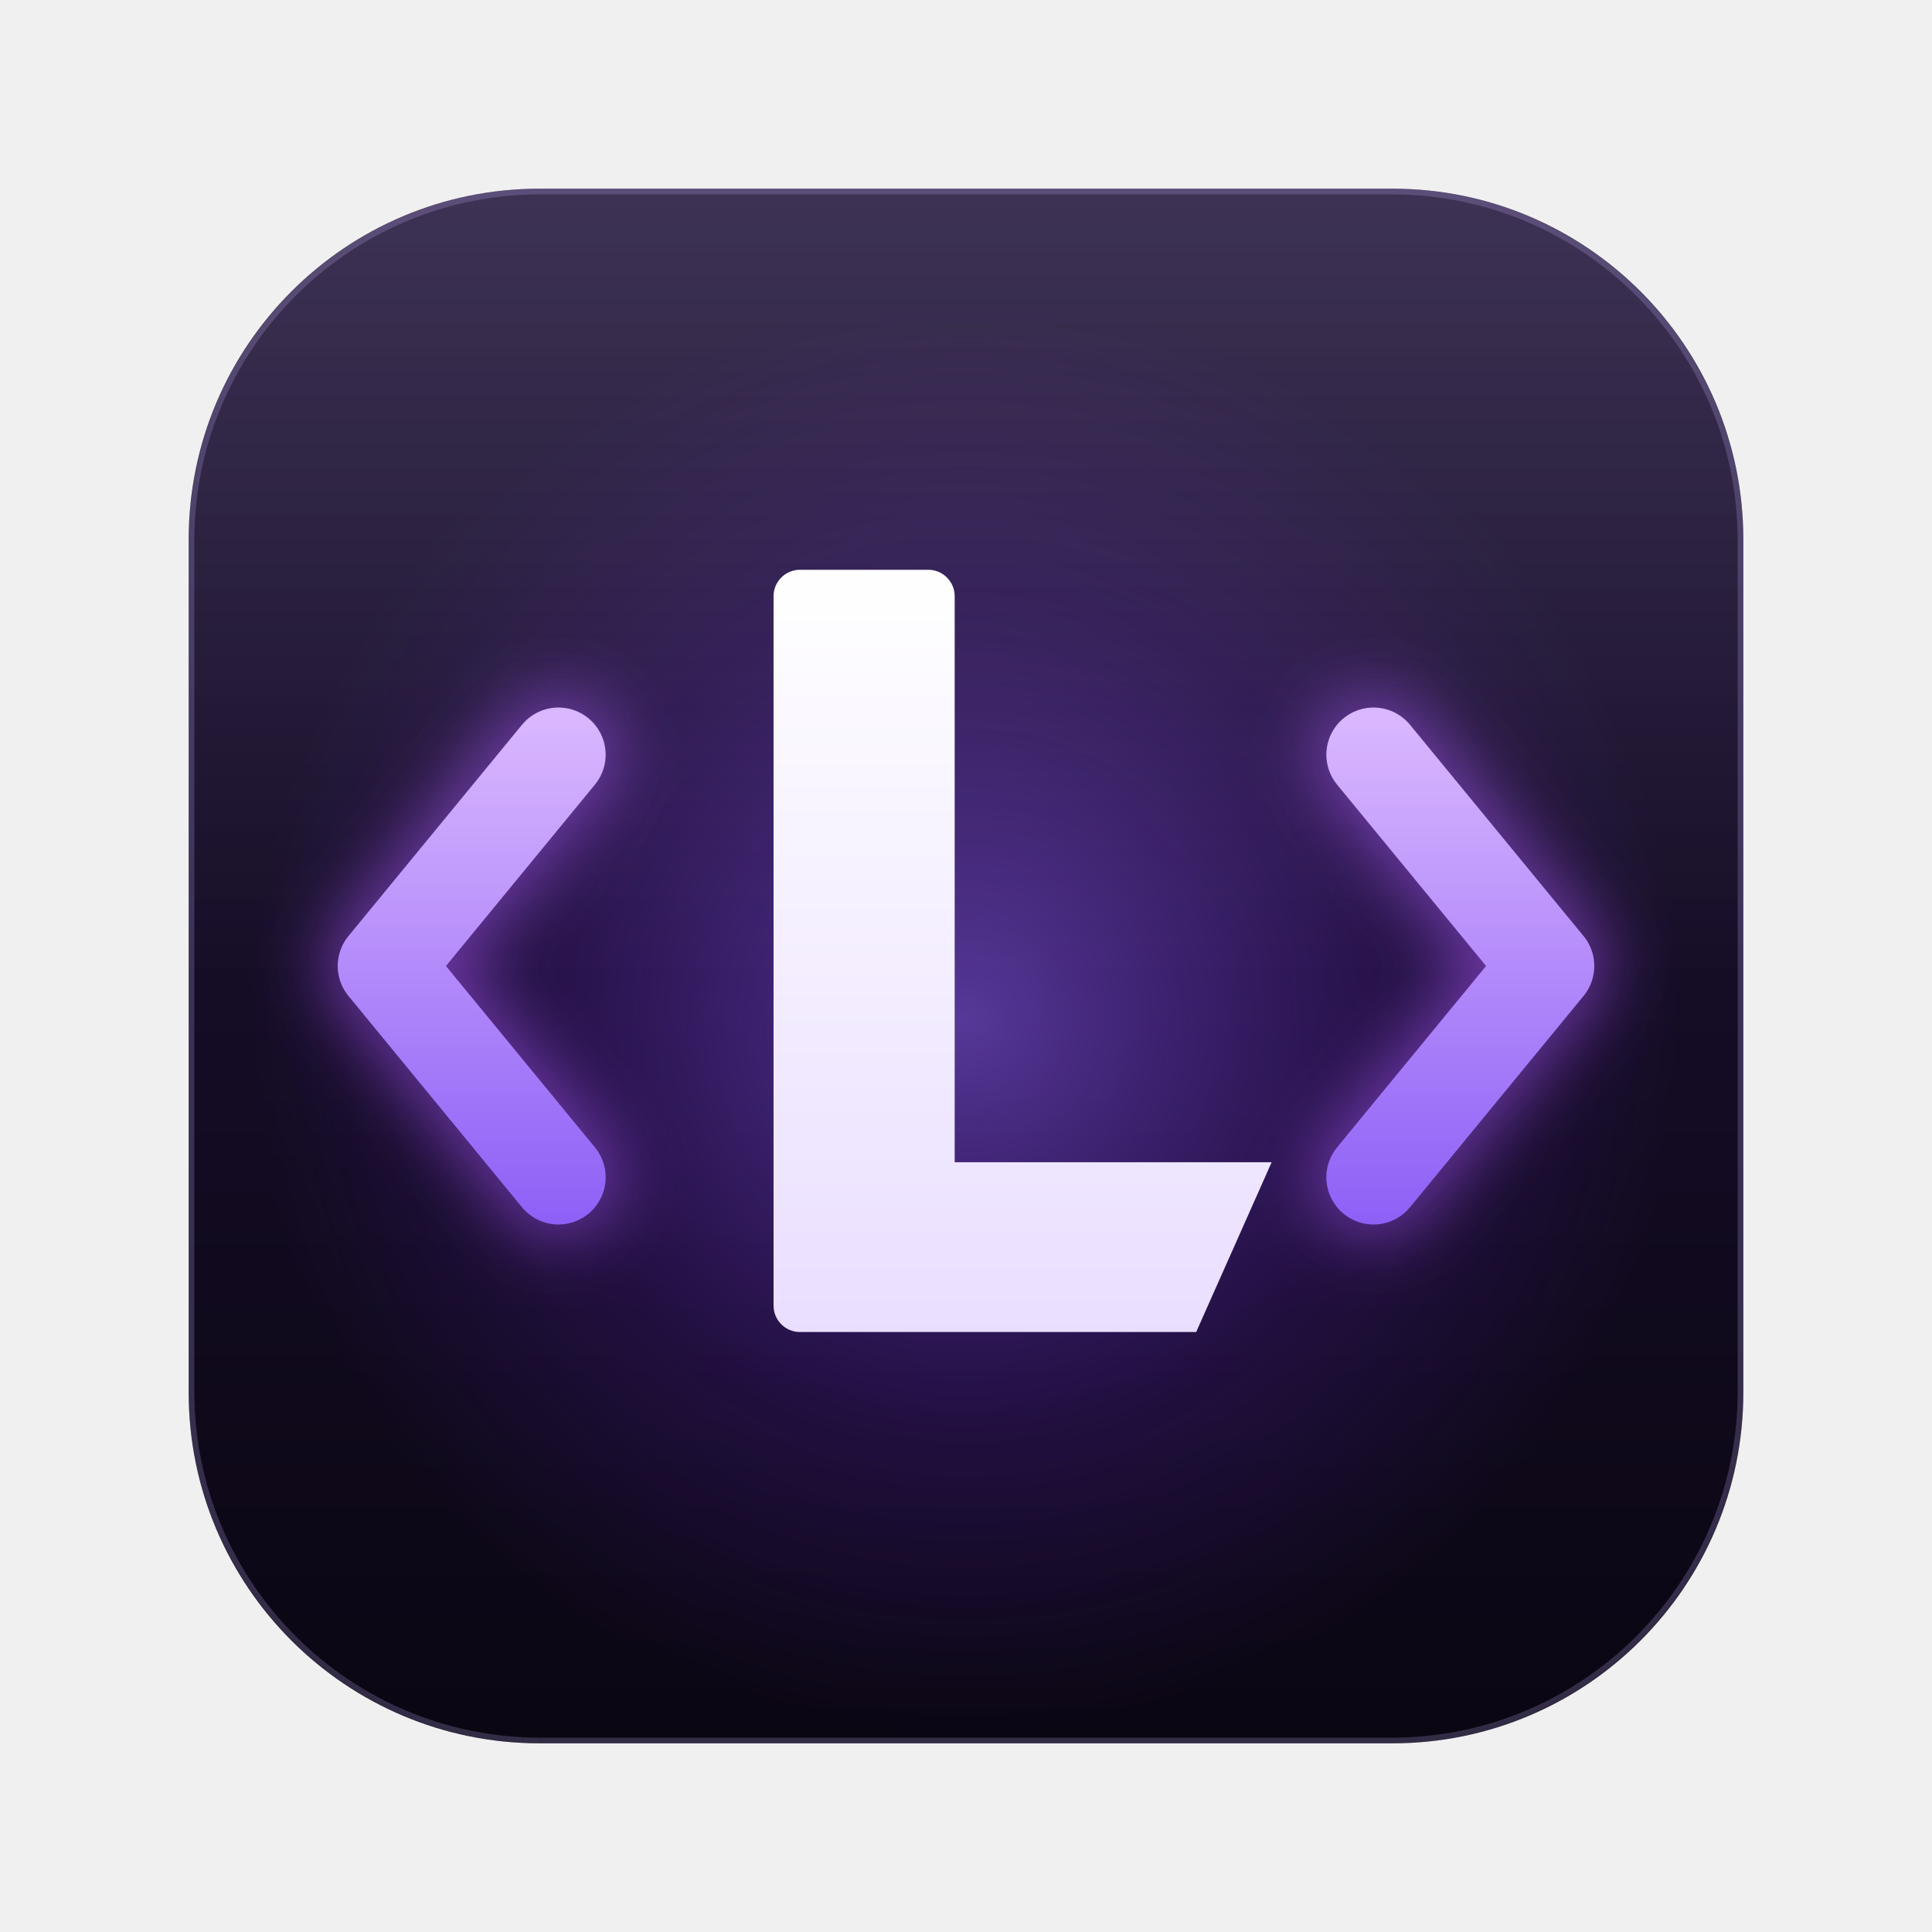
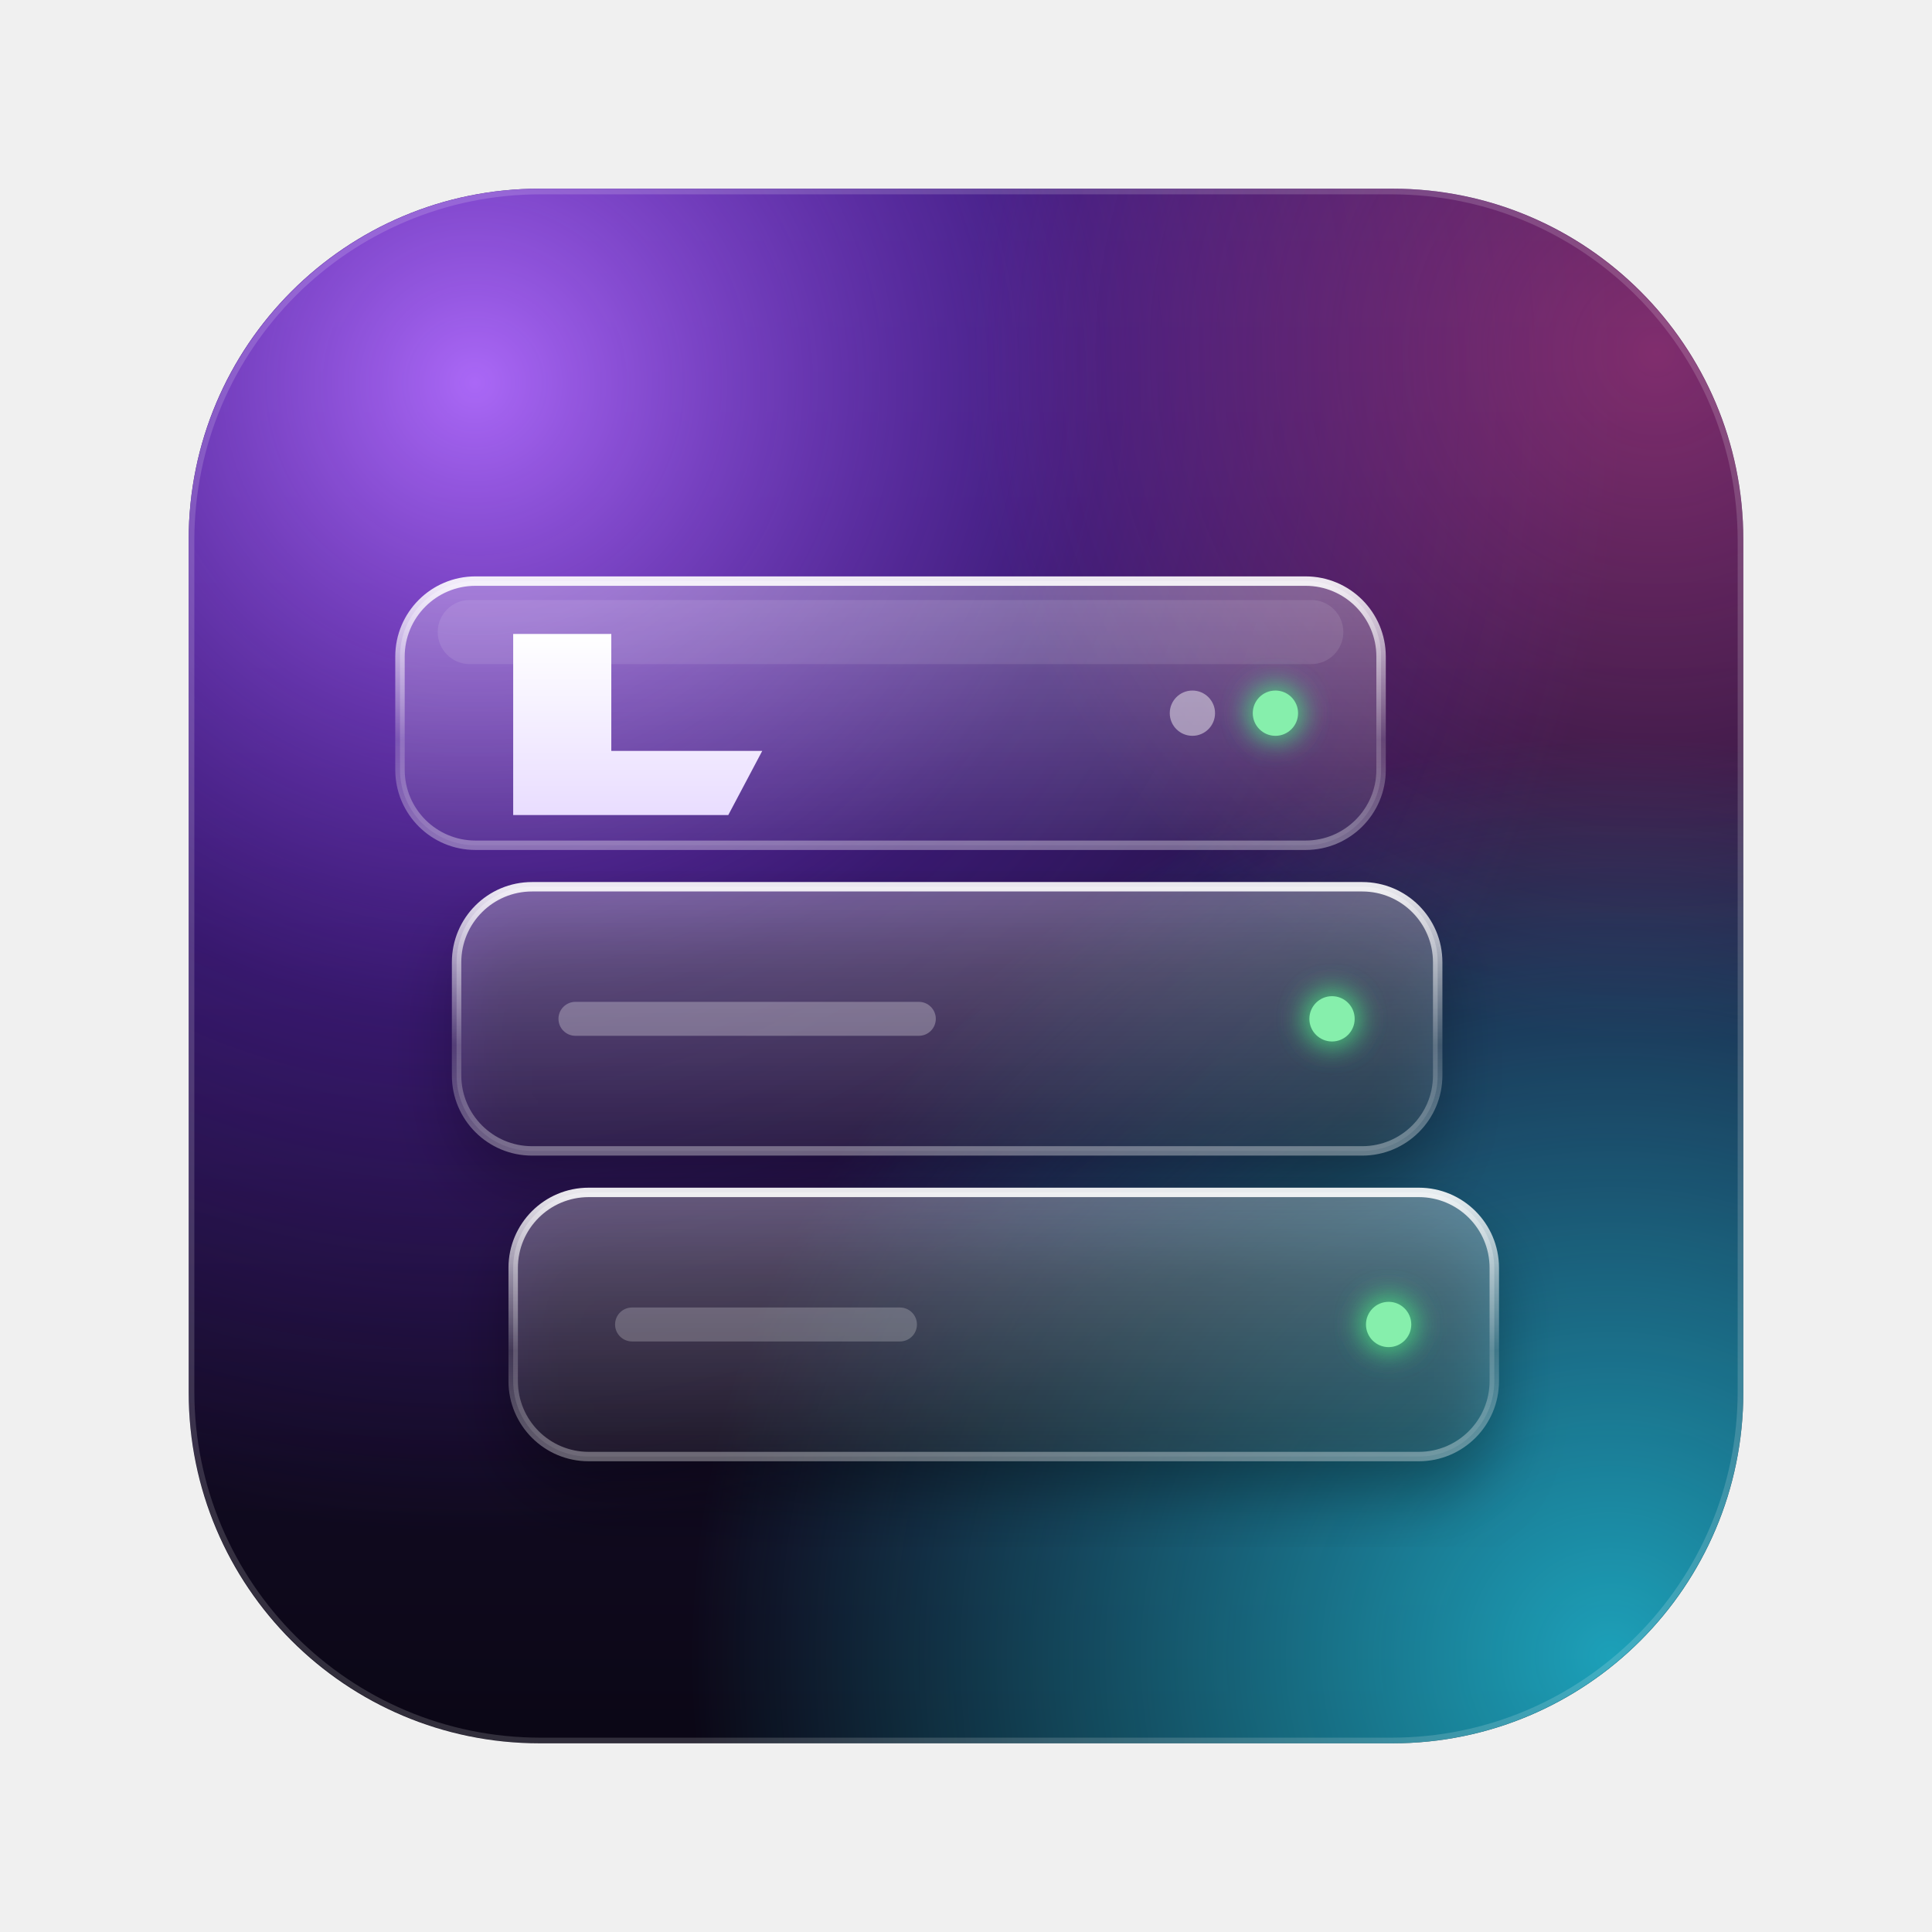
- <svg xmlns="http://www.w3.org/2000/svg" viewBox="0 0 1024 1024" width="1024" height="1024">
+ <svg xmlns="http://www.w3.org/2000/svg" viewBox="0 0 1024 1024">
  <defs>
-     <linearGradient id="bg" x1="0" y1="100" x2="0" y2="924" gradientUnits="userSpaceOnUse">
-       <stop offset="0" stop-color="#21143b" />
-       <stop offset="1" stop-color="#0a0612" />
+     <linearGradient id="base" x1="0" y1="0" x2="0" y2="1">
+       <stop offset="0" stop-color="#2a1950" />
+       <stop offset="1" stop-color="#0b0716" />
    </linearGradient>
-     <radialGradient id="glow" cx="512" cy="540" r="380" gradientUnits="userSpaceOnUse">
-       <stop offset="0" stop-color="#8b5cf6" stop-opacity=".55" />
-       <stop offset=".6" stop-color="#6d28d9" stop-opacity=".18" />
+     <radialGradient id="glowA" cx="0.18" cy="0.12" r="0.75">
+       <stop offset="0" stop-color="#b16cff" stop-opacity="0.95" />
+       <stop offset="0.55" stop-color="#6d28d9" stop-opacity="0.35" />
      <stop offset="1" stop-color="#6d28d9" stop-opacity="0" />
    </radialGradient>
-     <linearGradient id="br" x1="0" y1="380" x2="0" y2="660" gradientUnits="userSpaceOnUse">
-       <stop offset="0" stop-color="#d8b4fe" />
-       <stop offset="1" stop-color="#8b5cf6" />
+     <radialGradient id="glowB" cx="0.92" cy="0.95" r="0.6">
+       <stop offset="0" stop-color="#22d3ee" stop-opacity="0.75" />
+       <stop offset="1" stop-color="#22d3ee" stop-opacity="0" />
+     </radialGradient>
+     <radialGradient id="glowC" cx="0.95" cy="0.1" r="0.45">
+       <stop offset="0" stop-color="#ec4899" stop-opacity="0.45" />
+       <stop offset="1" stop-color="#ec4899" stop-opacity="0" />
+     </radialGradient>
+     <linearGradient id="pane" x1="0" y1="0" x2="0" y2="1">
+       <stop offset="0" stop-color="#ffffff" stop-opacity="0.30" />
+       <stop offset="1" stop-color="#ffffff" stop-opacity="0.07" />
    </linearGradient>
-     <linearGradient id="ll" x1="0" y1="300" x2="0" y2="720" gradientUnits="userSpaceOnUse">
+     <linearGradient id="edge" x1="0" y1="0" x2="0" y2="1">
+       <stop offset="0" stop-color="#ffffff" stop-opacity="0.9" />
+       <stop offset="0.6" stop-color="#ffffff" stop-opacity="0.18" />
+       <stop offset="1" stop-color="#ffffff" stop-opacity="0.35" />
+     </linearGradient>
+     <linearGradient id="mark" x1="0" y1="0" x2="0" y2="1">
      <stop offset="0" stop-color="#ffffff" />
      <stop offset="1" stop-color="#e9ddff" />
    </linearGradient>
-     <linearGradient id="hi" x1="0" y1="100" x2="0" y2="520" gradientUnits="userSpaceOnUse">
-       <stop offset="0" stop-color="#fff" stop-opacity=".13" />
-       <stop offset="1" stop-color="#fff" stop-opacity="0" />
-     </linearGradient>
-     <filter id="soft" x="-50%" y="-50%" width="200%" height="200%">
+     <filter id="soft" x="-20%" y="-20%" width="140%" height="140%">
      <feGaussianBlur stdDeviation="18" />
+     </filter>
+     <filter id="dotglow" x="-200%" y="-200%" width="500%" height="500%">
+       <feGaussianBlur stdDeviation="7" />
    </filter>
    <clipPath id="sq">
      <rect x="100" y="100" width="824" height="824" rx="186" />
    </clipPath>
  </defs>
  <g clip-path="url(#sq)">
-     <rect x="100" y="100" width="824" height="824" fill="url(#bg)" />
-     <rect x="100" y="100" width="824" height="824" fill="url(#glow)" />
-     <g fill="none" stroke-linecap="round" stroke-linejoin="round">
-       <g stroke="#a855f7" stroke-width="64" opacity=".55" filter="url(#soft)">
-         <path d="M296 400 L204 512 L296 624" />
-         <path d="M728 400 L820 512 L728 624" />
-       </g>
-       <g stroke="url(#br)" stroke-width="50">
-         <path d="M296 400 L204 512 L296 624" />
-         <path d="M728 400 L820 512 L728 624" />
-       </g>
+     <rect x="100" y="100" width="824" height="824" fill="url(#base)" />
+     <rect x="100" y="100" width="824" height="824" fill="url(#glowA)" />
+     <rect x="100" y="100" width="824" height="824" fill="url(#glowC)" />
+     <rect x="100" y="100" width="824" height="824" fill="url(#glowB)" />
+     <rect x="272" y="652" width="520" height="140" rx="40" fill="#000" opacity="0.35" filter="url(#soft)" />
+     <rect x="242" y="490" width="520" height="140" rx="40" fill="#000" opacity="0.3" filter="url(#soft)" />
+     <rect x="272" y="632" width="520" height="140" rx="40" fill="url(#pane)" stroke="url(#edge)" stroke-width="5" />
+     <rect x="242" y="470" width="520" height="140" rx="40" fill="url(#pane)" stroke="url(#edge)" stroke-width="5" />
+     <rect x="212" y="308" width="520" height="140" rx="40" fill="url(#pane)" stroke="url(#edge)" stroke-width="5" />
+     <rect x="232" y="318" width="480" height="34" rx="17" fill="#ffffff" opacity="0.10" />
+     <path d="M272 336 h52 v62 h80 l-18 34 H272 z" fill="url(#mark)" />
+     <g>
+       <circle cx="676" cy="378" r="15" fill="#4ade80" filter="url(#dotglow)" opacity="0.9" />
+       <circle cx="676" cy="378" r="12" fill="#86efac" />
+       <circle cx="632" cy="378" r="12" fill="#ffffff" opacity="0.45" />
+       <circle cx="706" cy="540" r="15" fill="#4ade80" filter="url(#dotglow)" opacity="0.9" />
+       <circle cx="706" cy="540" r="12" fill="#86efac" />
+       <circle cx="736" cy="702" r="15" fill="#4ade80" filter="url(#dotglow)" opacity="0.9" />
+       <circle cx="736" cy="702" r="12" fill="#86efac" />
+       <rect x="296" y="531" width="200" height="18" rx="9" fill="#ffffff" opacity="0.28" />
+       <rect x="326" y="693" width="160" height="18" rx="9" fill="#ffffff" opacity="0.22" />
    </g>
-     <path d="M410 316 a14 14 0 0 1 14 -14 h68 a14 14 0 0 1 14 14 v300 h168 l-40 90 h-210 a14 14 0 0 1 -14 -14 z" fill="url(#ll)" />
-     <rect x="100" y="100" width="824" height="824" fill="url(#hi)" />
  </g>
-   <rect x="101.5" y="101.5" width="821" height="821" rx="185" fill="none" stroke="#c4b5fd" stroke-opacity=".22" stroke-width="3" />
+   <rect x="101.5" y="101.5" width="821" height="821" rx="185" fill="none" stroke="#ffffff" stroke-opacity="0.16" stroke-width="3" />
</svg>
